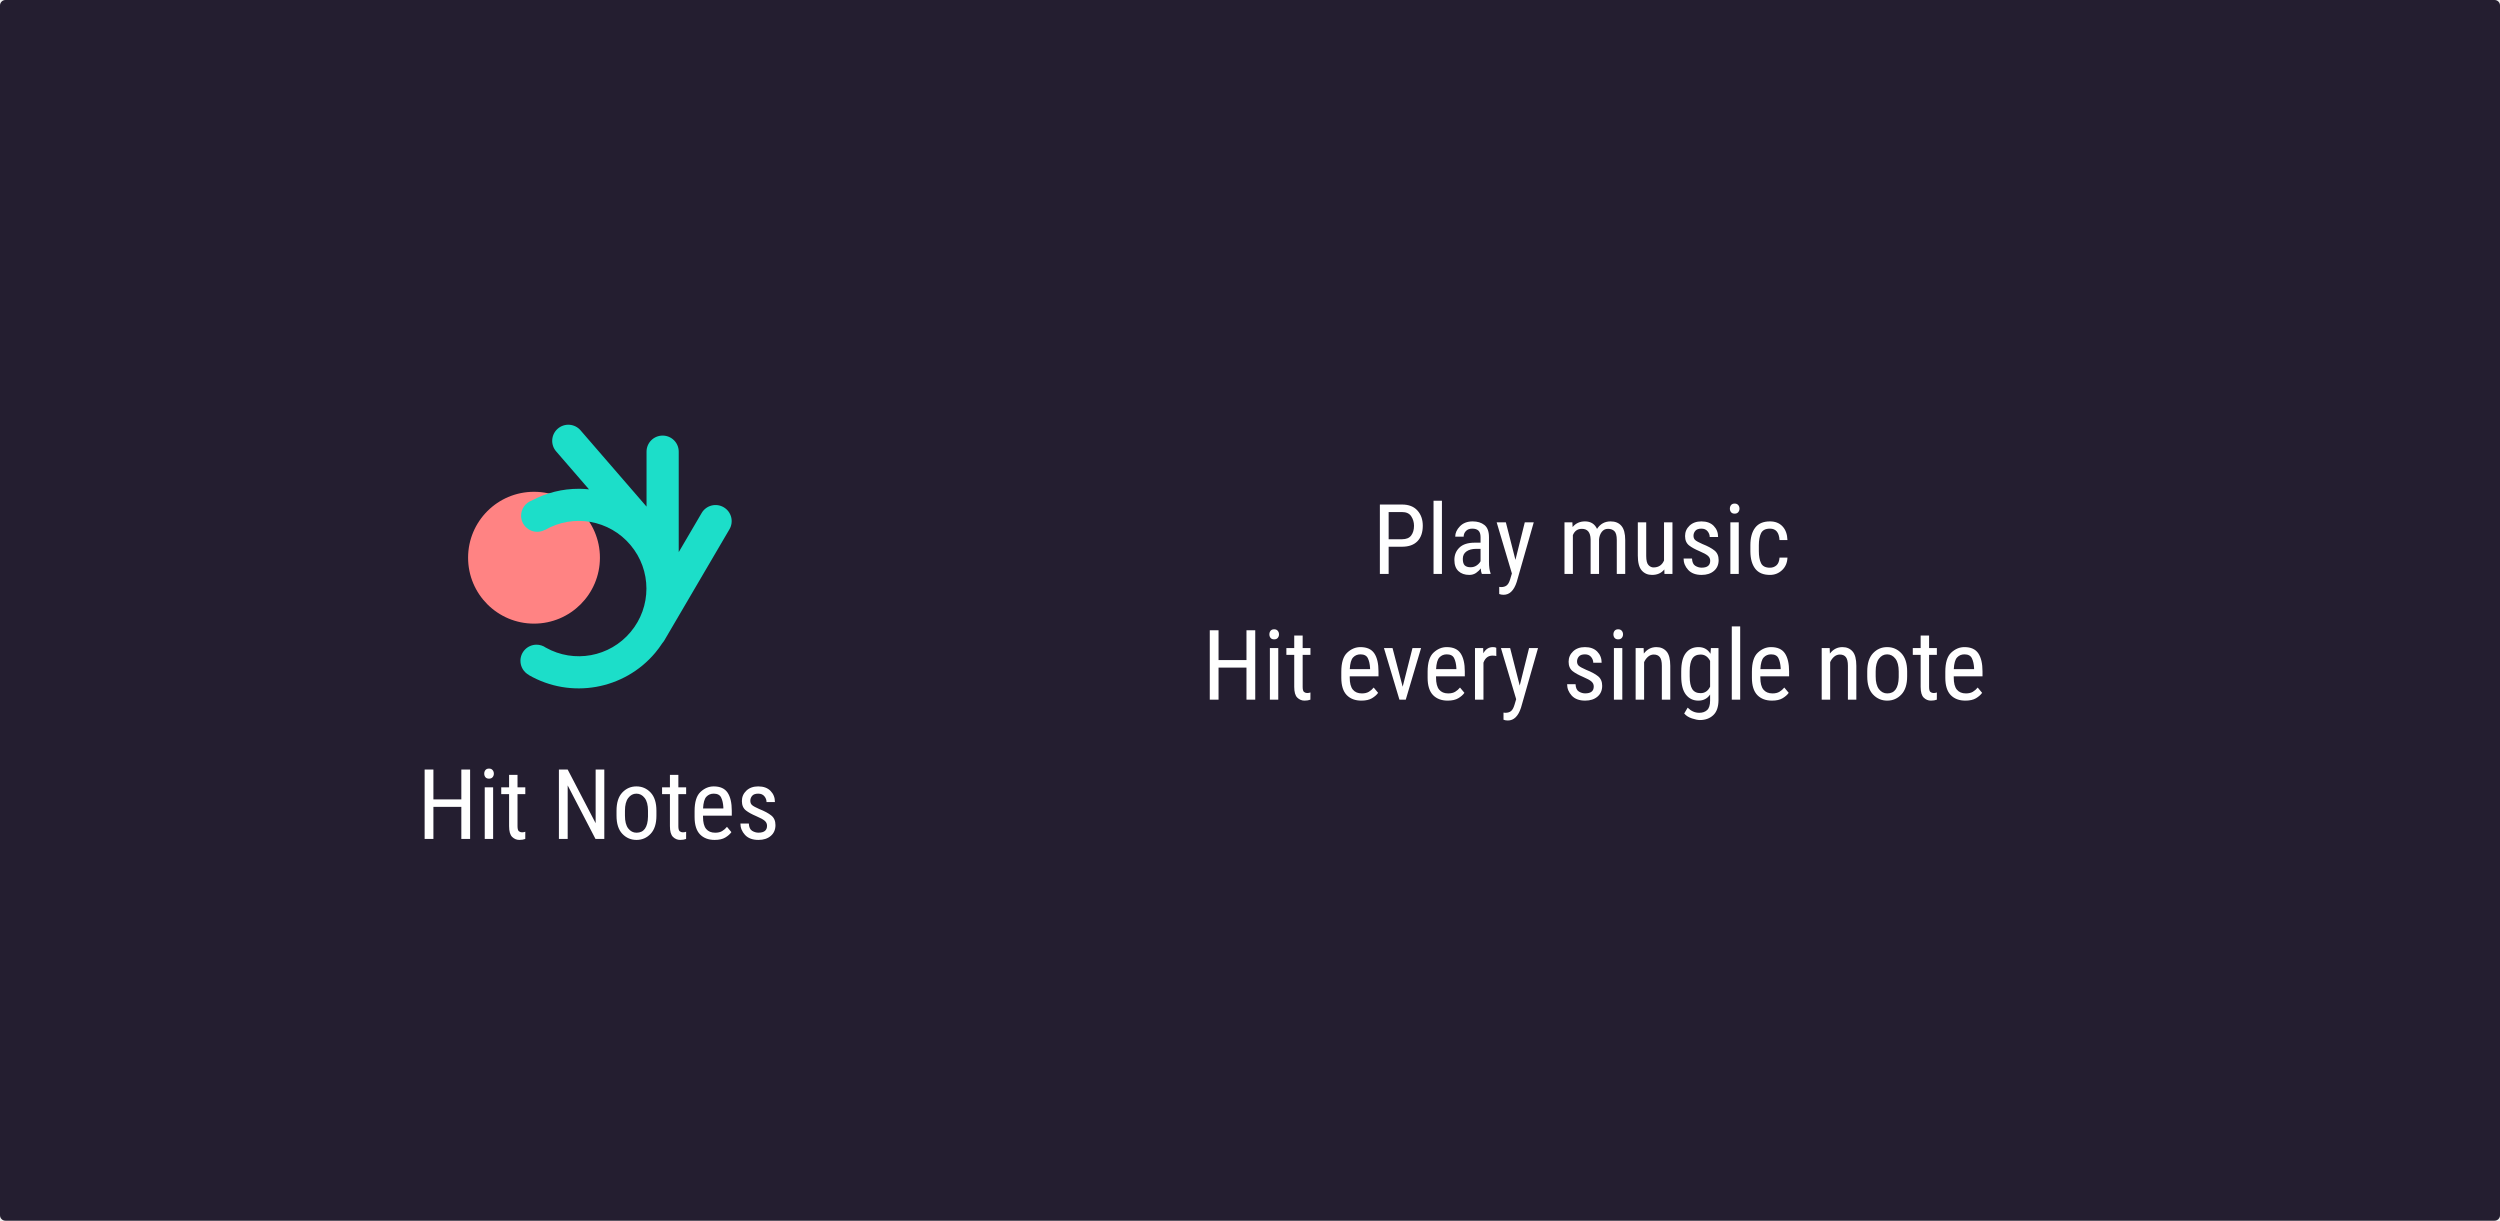
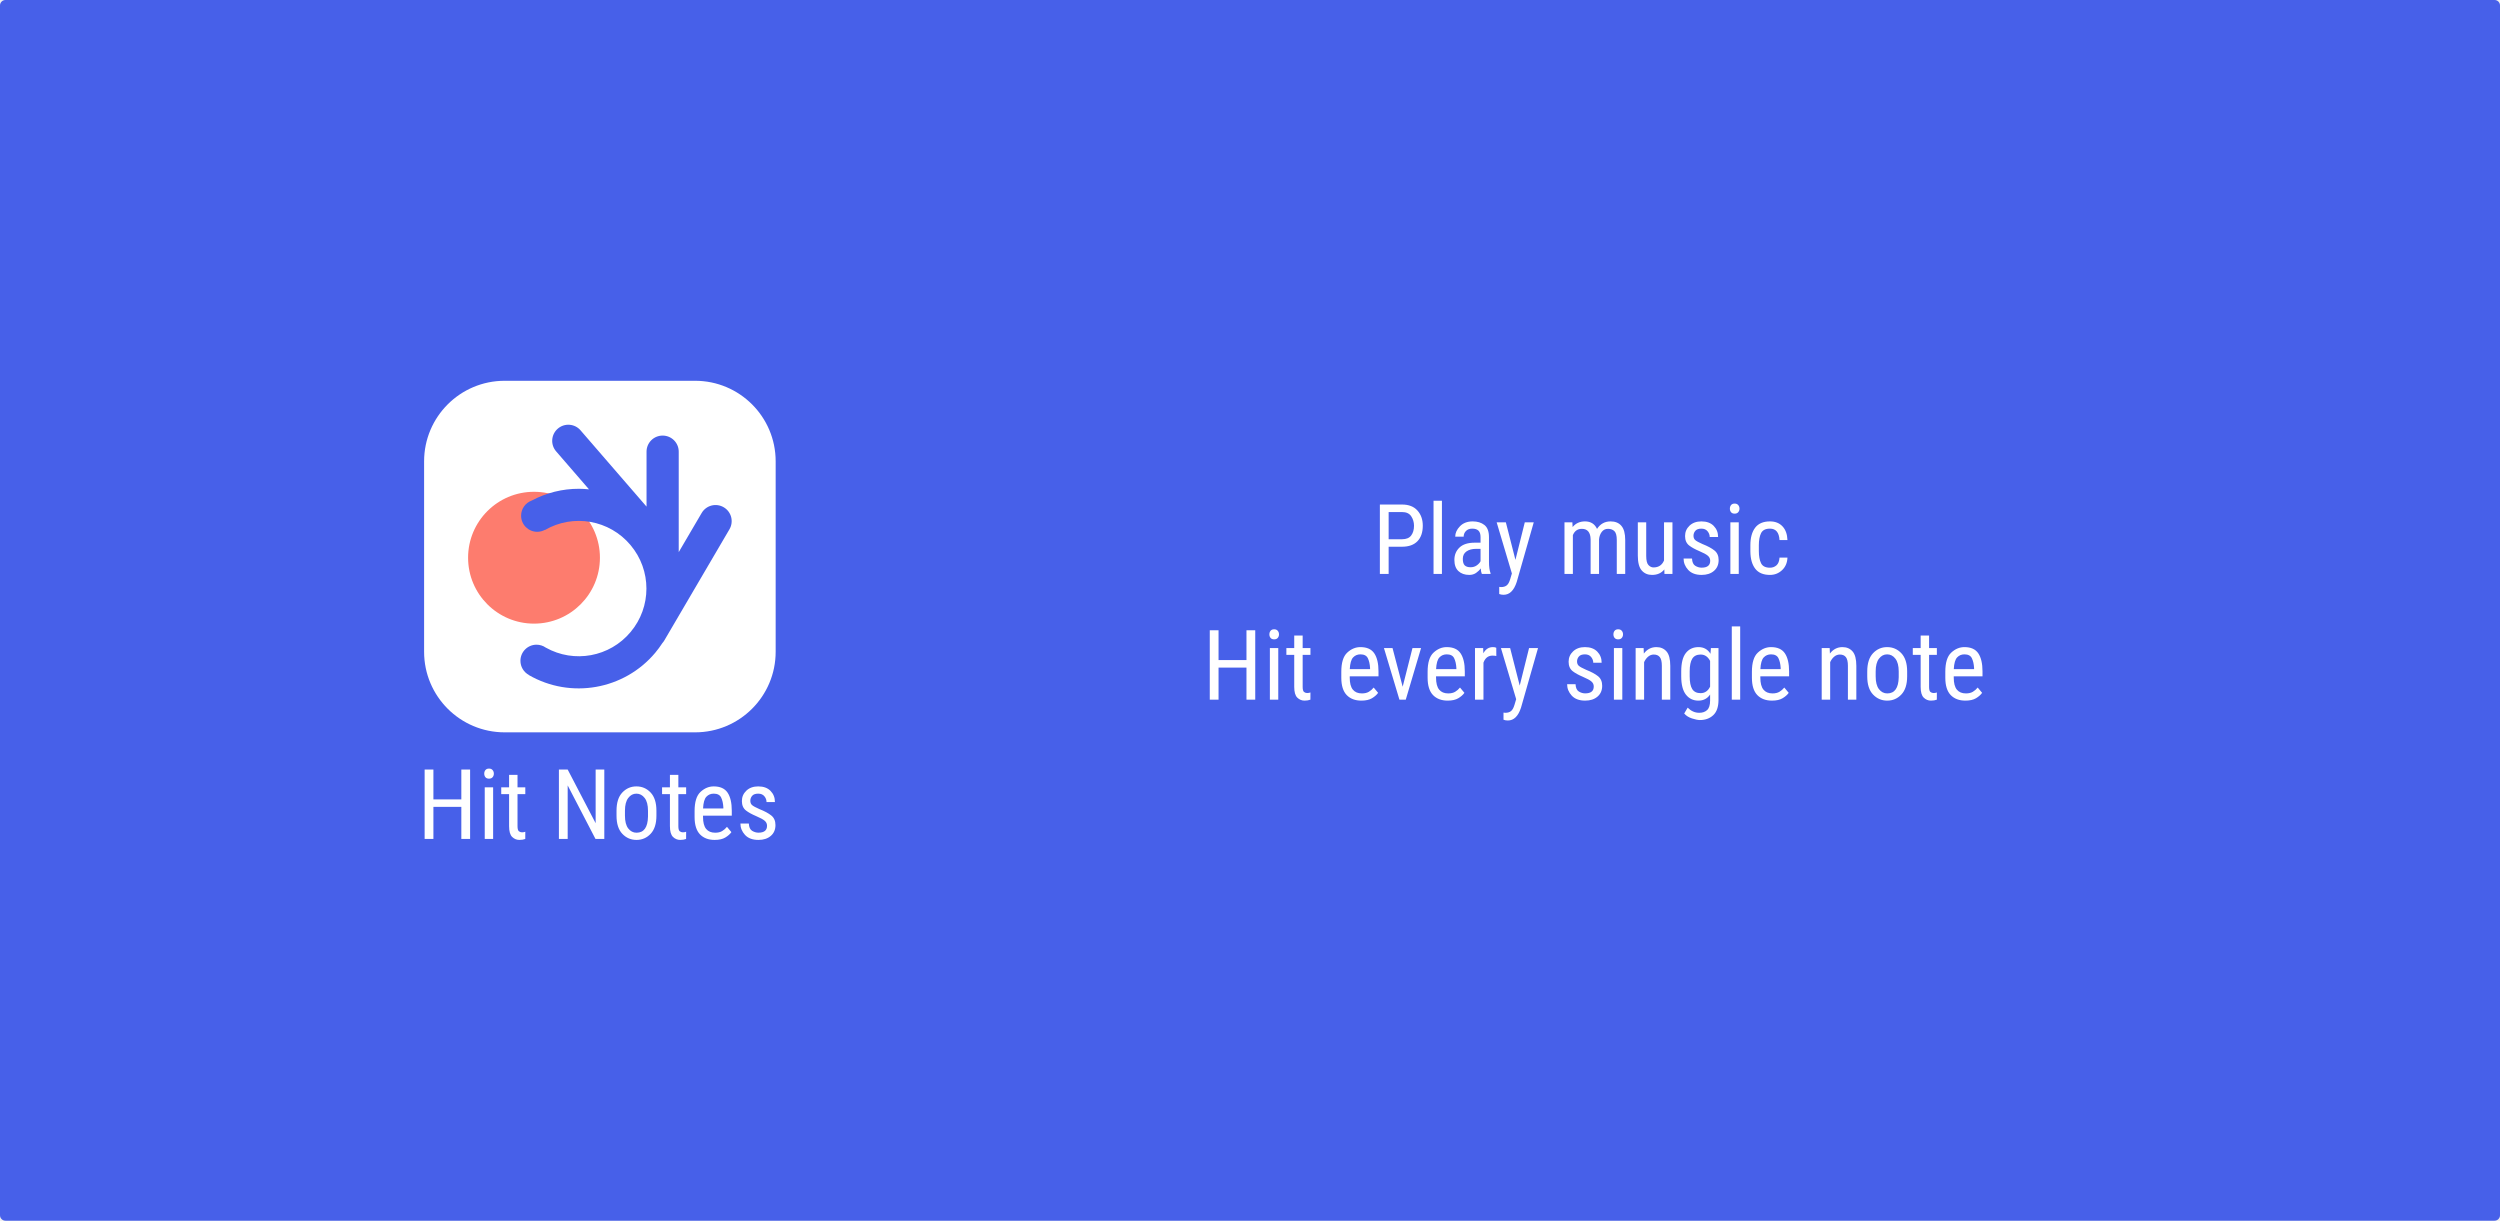
<svg xmlns="http://www.w3.org/2000/svg" viewBox="0 0 1024 500">
-   <rect width="1024" height="500" fill="#241e30" ry="2.231" />
+   <rect width="1024" height="500" fill="#4760e9" ry="2.231" />
  <text x="653.036" y="235.093" font-family="sans-serif" font-size="40" font-weight="400" text-anchor="middle" style="line-height:1.25;text-align:center">
    <tspan x="653.036" y="235.093" fill="#ffffff" font-family="'Roboto Condensed'" style="-inkscape-font-specification:'Roboto Condensed, ';text-align:center">Play music </tspan>
    <tspan x="653.036" y="286.586" fill="#ffffff" font-family="'Roboto Condensed'" style="-inkscape-font-specification:'Roboto Condensed, ';text-align:center">Hit every single note </tspan>
  </text>
  <text x="170.868" y="343.642" font-family="sans-serif" font-size="40" font-weight="400" style="line-height:1.25">
    <tspan x="170.868" y="343.642" fill="#ffffff" font-family="'Roboto Condensed'" style="-inkscape-font-specification:'Roboto Condensed, '">Hit Notes </tspan>
  </text>
-   <rect width="144" height="144" x="173.712" y="155.968" fill="#241e30" ry="33" />
-   <rect width="54" height="54" x="191.73" y="201.439" fill="#ff8383" ry="27" />
-   <path fill="#1cdec9" d="M233.256 173.986a6.57 6.57 0 00-4.791 1.596 6.582 6.582 0 00-.672 9.3l13.455 15.552a41.124 41.124 0 00-4.08-.228 40.716 40.716 0 00-19.335 4.806 6.597 6.597 0 00-4.392 6.216 6.597 6.597 0 006.6 6.597 6.597 6.597 0 003.126-.79l.03.058a27.636 27.636 0 0135.079 6.189 27.633 27.633 0 010 35.61 27.627 27.627 0 01-34.722 6.372 6.597 6.597 0 00-3.789-1.2 6.597 6.597 0 00-6.594 6.6 6.597 6.597 0 003.456 5.799l-.021.042c17.148 9.9 39.045 6.042 51.78-9.132a41.587 41.587 0 002.916-3.951c.3-.33.57-.69.801-1.092l26.679-45.528a6.582 6.582 0 00-2.355-9.03 6.582 6.582 0 00-9.03 2.36l-9.39 16.02v-41.144a6.582 6.582 0 00-6.594-6.594 6.582 6.582 0 00-6.591 6.594v22.5l-27.048-31.26a6.576 6.576 0 00-4.515-2.262z" />
+   <rect width="144" height="144" x="173.712" y="155.968" fill="#ffffff" ry="33" />
+   <rect width="54" height="54" x="191.73" y="201.439" fill="#fd7c6e" ry="27" />
+   <path fill="#4760e9" d="M233.256 173.986a6.57 6.57 0 00-4.791 1.596 6.582 6.582 0 00-.672 9.3l13.455 15.552a41.124 41.124 0 00-4.08-.228 40.716 40.716 0 00-19.335 4.806 6.597 6.597 0 00-4.392 6.216 6.597 6.597 0 006.6 6.597 6.597 6.597 0 003.126-.79l.03.058a27.636 27.636 0 0135.079 6.189 27.633 27.633 0 010 35.61 27.627 27.627 0 01-34.722 6.372 6.597 6.597 0 00-3.789-1.2 6.597 6.597 0 00-6.594 6.6 6.597 6.597 0 003.456 5.799l-.021.042c17.148 9.9 39.045 6.042 51.78-9.132a41.587 41.587 0 002.916-3.951c.3-.33.57-.69.801-1.092l26.679-45.528a6.582 6.582 0 00-2.355-9.03 6.582 6.582 0 00-9.03 2.36l-9.39 16.02v-41.144a6.582 6.582 0 00-6.594-6.594 6.582 6.582 0 00-6.591 6.594v22.5l-27.048-31.26a6.576 6.576 0 00-4.515-2.262z" />
</svg>
